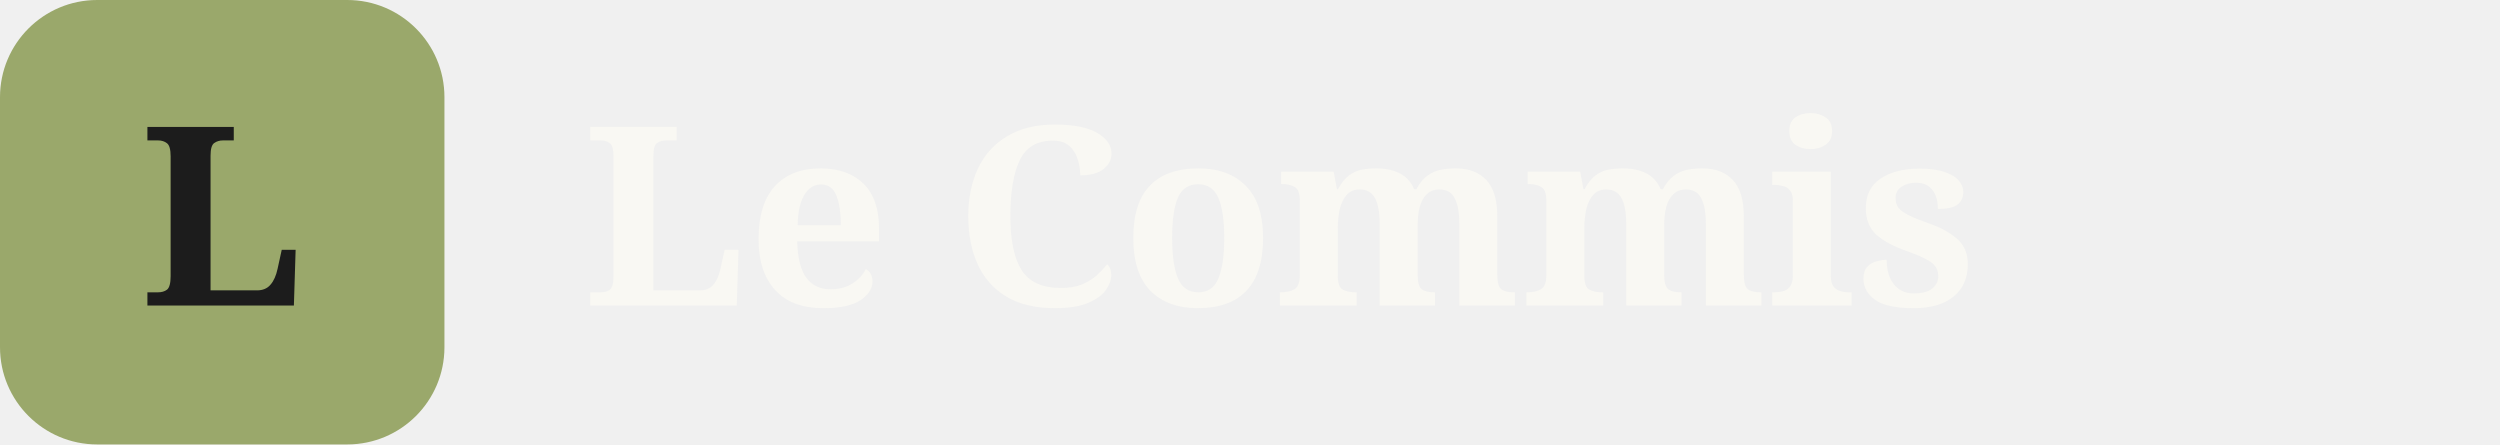
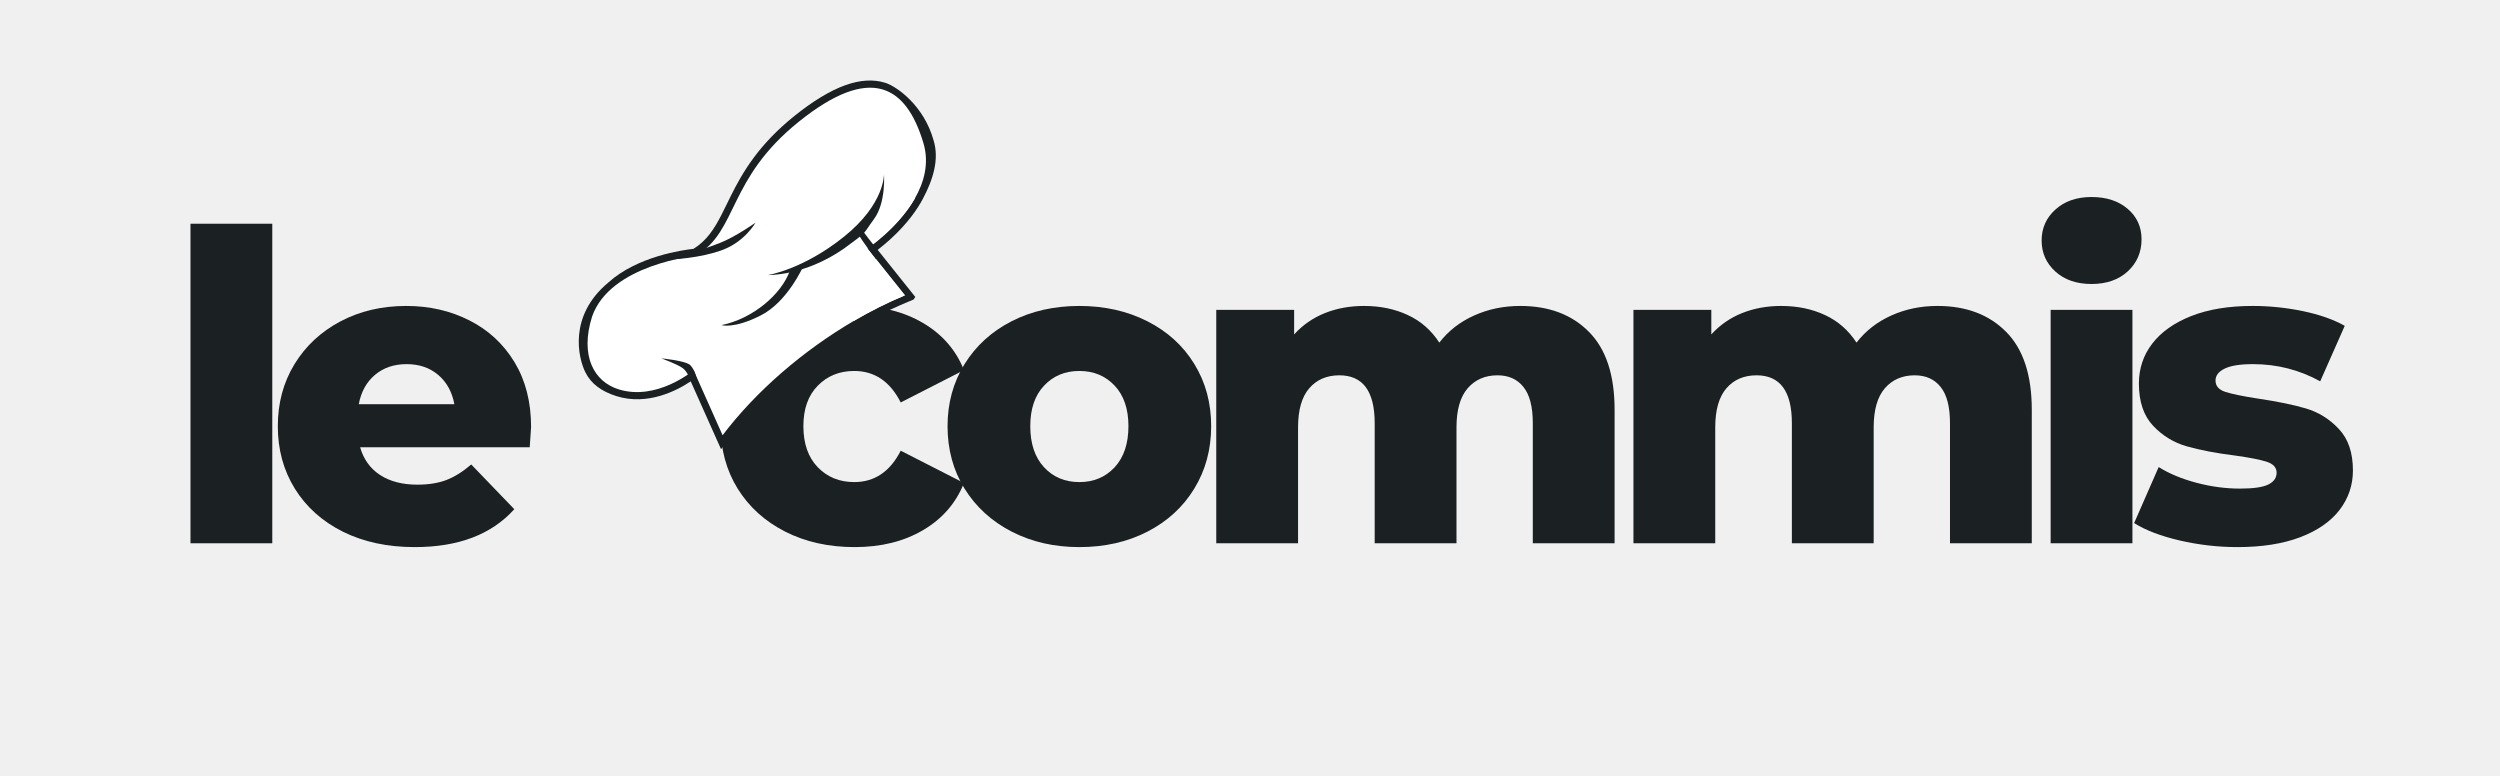
- <svg xmlns="http://www.w3.org/2000/svg" viewBox="0 0 180 32" width="180" height="32">
-   <rect x="0" y="0" width="32" height="32" rx="7" fill="#9aa86b" />
-   <text x="16" y="22" font-family="Georgia, serif" font-size="18" font-weight="700" fill="#1c1c1c" text-anchor="middle">L</text>
-   <text x="42" y="22" font-family="Georgia, serif" font-size="18" font-weight="600" fill="#f9f8f3">Le Commis</text>
+ <svg xmlns="http://www.w3.org/2000/svg" width="503" zoomAndPan="magnify" viewBox="0 0 377.25 117" height="156" preserveAspectRatio="xMidYMid meet" version="1.0">
+   <defs>
+     <g />
+     <clipPath id="e4e2e83929">
+       <path d="M 87 12 L 142 12 L 142 68 L 87 68 Z M 87 12 " clip-rule="nonzero" />
+     </clipPath>
+     <clipPath id="f3e4f35e25">
+       <path d="M 82.008 53.203 L 117.457 0.371 L 152.266 23.727 L 116.816 76.559 Z M 82.008 53.203 " clip-rule="nonzero" />
+     </clipPath>
+     <clipPath id="f77203782f">
+       <path d="M 82.008 53.203 L 117.457 0.371 L 152.266 23.727 L 116.816 76.559 Z M 82.008 53.203 " clip-rule="nonzero" />
+     </clipPath>
+     <clipPath id="bcc79dd96f">
+       <path d="M 88 13 L 140 13 L 140 66 L 88 66 Z M 88 13 " clip-rule="nonzero" />
+     </clipPath>
+     <clipPath id="cc1f070df6">
+       <path d="M 82.008 53.203 L 117.457 0.371 L 152.266 23.727 L 116.816 76.559 Z M 82.008 53.203 " clip-rule="nonzero" />
+     </clipPath>
+     <clipPath id="2dc81a9620">
+       <path d="M 82.008 53.203 L 117.457 0.371 L 152.266 23.727 L 116.816 76.559 Z M 82.008 53.203 " clip-rule="nonzero" />
+     </clipPath>
+     <clipPath id="45a652d9ae">
+       <path d="M 93 53 L 104 53 L 104 58 L 93 58 Z M 93 53 " clip-rule="nonzero" />
+     </clipPath>
+     <clipPath id="d3766dd106">
+       <path d="M 82.008 53.203 L 117.457 0.371 L 152.266 23.727 L 116.816 76.559 Z M 82.008 53.203 " clip-rule="nonzero" />
+     </clipPath>
+     <clipPath id="abc76eb695">
+       <path d="M 82.008 53.203 L 117.457 0.371 L 152.266 23.727 L 116.816 76.559 Z M 82.008 53.203 " clip-rule="nonzero" />
+     </clipPath>
+     <clipPath id="f0fa8091b1">
+       <path d="M 108 25 L 119 25 L 119 37 L 108 37 Z M 108 25 " clip-rule="nonzero" />
+     </clipPath>
+     <clipPath id="f2c9bc4e9c">
+       <path d="M 82.008 53.203 L 117.457 0.371 L 152.266 23.727 L 116.816 76.559 Z M 82.008 53.203 " clip-rule="nonzero" />
+     </clipPath>
+     <clipPath id="b575f04dc2">
+       <path d="M 82.008 53.203 L 117.457 0.371 L 152.266 23.727 L 116.816 76.559 Z M 82.008 53.203 " clip-rule="nonzero" />
+     </clipPath>
+     <clipPath id="efe0673916">
+       <path d="M 109 22 L 139 22 L 139 49 L 109 49 Z M 109 22 " clip-rule="nonzero" />
+     </clipPath>
+     <clipPath id="a3c5046a35">
+       <path d="M 82.008 53.203 L 117.457 0.371 L 152.266 23.727 L 116.816 76.559 Z M 82.008 53.203 " clip-rule="nonzero" />
+     </clipPath>
+     <clipPath id="626d98cfe9">
+       <path d="M 82.008 53.203 L 117.457 0.371 L 152.266 23.727 L 116.816 76.559 Z M 82.008 53.203 " clip-rule="nonzero" />
+     </clipPath>
+     <clipPath id="558eb210ef">
+       <path d="M 101 33 L 115 33 L 115 40 L 101 40 Z M 101 33 " clip-rule="nonzero" />
+     </clipPath>
+     <clipPath id="fb6a69d892">
+       <path d="M 82.008 53.203 L 117.457 0.371 L 152.266 23.727 L 116.816 76.559 Z M 82.008 53.203 " clip-rule="nonzero" />
+     </clipPath>
+     <clipPath id="286cfb8567">
+       <path d="M 82.008 53.203 L 117.457 0.371 L 152.266 23.727 L 116.816 76.559 Z M 82.008 53.203 " clip-rule="nonzero" />
+     </clipPath>
+     <clipPath id="6600a95470">
+       <path d="M 129 34 L 133 34 L 133 40 L 129 40 Z M 129 34 " clip-rule="nonzero" />
+     </clipPath>
+     <clipPath id="5002ab9209">
+       <path d="M 82.008 53.203 L 117.457 0.371 L 152.266 23.727 L 116.816 76.559 Z M 82.008 53.203 " clip-rule="nonzero" />
+     </clipPath>
+     <clipPath id="710de5d38c">
+       <path d="M 82.008 53.203 L 117.457 0.371 L 152.266 23.727 L 116.816 76.559 Z M 82.008 53.203 " clip-rule="nonzero" />
+     </clipPath>
+     <clipPath id="82bf6de3f9">
+       <path d="M 115 26 L 134 26 L 134 42 L 115 42 Z M 115 26 " clip-rule="nonzero" />
+     </clipPath>
+     <clipPath id="7a8a73792e">
+       <path d="M 82.008 53.203 L 117.457 0.371 L 152.266 23.727 L 116.816 76.559 Z M 82.008 53.203 " clip-rule="nonzero" />
+     </clipPath>
+     <clipPath id="43a606a320">
+       <path d="M 82.008 53.203 L 117.457 0.371 L 152.266 23.727 L 116.816 76.559 Z M 82.008 53.203 " clip-rule="nonzero" />
+     </clipPath>
+     <clipPath id="a7a4b0d46b">
+       <path d="M 108 40 L 122 40 L 122 50 L 108 50 Z M 108 40 " clip-rule="nonzero" />
+     </clipPath>
+     <clipPath id="1e2d9bff1b">
+       <path d="M 82.008 53.203 L 117.457 0.371 L 152.266 23.727 L 116.816 76.559 Z M 82.008 53.203 " clip-rule="nonzero" />
+     </clipPath>
+     <clipPath id="99c4361bac">
+       <path d="M 82.008 53.203 L 117.457 0.371 L 152.266 23.727 L 116.816 76.559 Z M 82.008 53.203 " clip-rule="nonzero" />
+     </clipPath>
+     <clipPath id="32cfcd684b">
+       <path d="M 99 54 L 106 54 L 106 58 L 99 58 Z M 99 54 " clip-rule="nonzero" />
+     </clipPath>
+     <clipPath id="5f75d3299a">
+       <path d="M 82.008 53.203 L 117.457 0.371 L 152.266 23.727 L 116.816 76.559 Z M 82.008 53.203 " clip-rule="nonzero" />
+     </clipPath>
+     <clipPath id="9fdb087284">
+       <path d="M 82.008 53.203 L 117.457 0.371 L 152.266 23.727 L 116.816 76.559 Z M 82.008 53.203 " clip-rule="nonzero" />
+     </clipPath>
+   </defs>
+   <g fill="#1b2123" fill-opacity="1">
+     <g transform="translate(106.9971, 81.9794)">
+       <g>
+         <path d="M 21.969 0.578 C 18.062 0.578 14.57 -0.195 11.5 -1.75 C 8.426 -3.312 6.031 -5.477 4.312 -8.25 C 2.602 -11.02 1.75 -14.16 1.75 -17.672 C 1.75 -21.18 2.602 -24.312 4.312 -27.062 C 6.031 -29.812 8.426 -31.957 11.5 -33.5 C 14.57 -35.039 18.062 -35.812 21.969 -35.812 C 25.945 -35.812 29.391 -34.953 32.297 -33.234 C 35.203 -31.523 37.258 -29.156 38.469 -26.125 L 28.922 -21.25 C 27.316 -24.414 24.977 -26 21.906 -26 C 19.688 -26 17.852 -25.258 16.406 -23.781 C 14.957 -22.312 14.234 -20.273 14.234 -17.672 C 14.234 -15.035 14.957 -12.969 16.406 -11.469 C 17.852 -9.977 19.688 -9.234 21.906 -9.234 C 24.977 -9.234 27.316 -10.812 28.922 -13.969 L 38.469 -9.094 C 37.258 -6.062 35.203 -3.691 32.297 -1.984 C 29.391 -0.273 25.945 0.578 21.969 0.578 Z M 21.969 0.578 " />
+       </g>
+     </g>
+   </g>
+   <g fill="#1b2123" fill-opacity="1">
+     <g transform="translate(141.2346, 81.9794)">
+       <g>
+         <path d="M 21.641 0.578 C 17.867 0.578 14.469 -0.195 11.438 -1.75 C 8.406 -3.312 6.031 -5.477 4.312 -8.25 C 2.602 -11.02 1.75 -14.16 1.75 -17.672 C 1.75 -21.141 2.602 -24.258 4.312 -27.031 C 6.031 -29.801 8.395 -31.957 11.406 -33.5 C 14.414 -35.039 17.828 -35.812 21.641 -35.812 C 25.453 -35.812 28.875 -35.039 31.906 -33.5 C 34.938 -31.957 37.297 -29.812 38.984 -27.062 C 40.68 -24.312 41.531 -21.18 41.531 -17.672 C 41.531 -14.16 40.68 -11.02 38.984 -8.25 C 37.297 -5.477 34.938 -3.312 31.906 -1.75 C 28.875 -0.195 25.453 0.578 21.641 0.578 Z M 21.641 -9.234 C 23.805 -9.234 25.582 -9.977 26.969 -11.469 C 28.352 -12.969 29.047 -15.035 29.047 -17.672 C 29.047 -20.273 28.352 -22.312 26.969 -23.781 C 25.582 -25.258 23.805 -26 21.641 -26 C 19.473 -26 17.695 -25.258 16.312 -23.781 C 14.926 -22.312 14.234 -20.273 14.234 -17.672 C 14.234 -15.035 14.926 -12.969 16.312 -11.469 C 17.695 -9.977 19.473 -9.234 21.641 -9.234 Z M 21.641 -9.234 " />
+       </g>
+     </g>
+   </g>
+   <g fill="#1b2123" fill-opacity="1">
+     <g transform="translate(179.565, 81.9794)">
+       <g>
+         <path d="M 49.844 -35.812 C 54.176 -35.812 57.629 -34.508 60.203 -31.906 C 62.785 -29.312 64.078 -25.391 64.078 -20.141 L 64.078 0 L 51.734 0 L 51.734 -18.125 C 51.734 -20.594 51.266 -22.41 50.328 -23.578 C 49.398 -24.754 48.094 -25.344 46.406 -25.344 C 44.539 -25.344 43.039 -24.691 41.906 -23.391 C 40.781 -22.086 40.219 -20.117 40.219 -17.484 L 40.219 0 L 27.875 0 L 27.875 -18.125 C 27.875 -22.938 26.098 -25.344 22.547 -25.344 C 20.641 -25.344 19.125 -24.691 18 -23.391 C 16.875 -22.086 16.312 -20.117 16.312 -17.484 L 16.312 0 L 3.969 0 L 3.969 -35.219 L 15.719 -35.219 L 15.719 -31.516 C 17.02 -32.941 18.566 -34.016 20.359 -34.734 C 22.16 -35.453 24.125 -35.812 26.25 -35.812 C 28.719 -35.812 30.926 -35.352 32.875 -34.438 C 34.832 -33.531 36.414 -32.145 37.625 -30.281 C 39.008 -32.062 40.766 -33.426 42.891 -34.375 C 45.016 -35.332 47.332 -35.812 49.844 -35.812 Z M 49.844 -35.812 " />
+       </g>
+     </g>
+   </g>
+   <g fill="#1b2123" fill-opacity="1">
+     <g transform="translate(242.5185, 81.9794)">
+       <g>
+         <path d="M 49.844 -35.812 C 54.176 -35.812 57.629 -34.508 60.203 -31.906 C 62.785 -29.312 64.078 -25.391 64.078 -20.141 L 64.078 0 L 51.734 0 L 51.734 -18.125 C 51.734 -20.594 51.266 -22.41 50.328 -23.578 C 49.398 -24.754 48.094 -25.344 46.406 -25.344 C 44.539 -25.344 43.039 -24.691 41.906 -23.391 C 40.781 -22.086 40.219 -20.117 40.219 -17.484 L 40.219 0 L 27.875 0 L 27.875 -18.125 C 27.875 -22.938 26.098 -25.344 22.547 -25.344 C 20.641 -25.344 19.125 -24.691 18 -23.391 C 16.875 -22.086 16.312 -20.117 16.312 -17.484 L 16.312 0 L 3.969 0 L 3.969 -35.219 L 15.719 -35.219 L 15.719 -31.516 C 17.02 -32.941 18.566 -34.016 20.359 -34.734 C 22.16 -35.453 24.125 -35.812 26.25 -35.812 C 28.719 -35.812 30.926 -35.352 32.875 -34.438 C 34.832 -33.531 36.414 -32.145 37.625 -30.281 C 39.008 -32.062 40.766 -33.426 42.891 -34.375 C 45.016 -35.332 47.332 -35.812 49.844 -35.812 Z M 49.844 -35.812 " />
+       </g>
+     </g>
+   </g>
+   <g fill="#1b2123" fill-opacity="1">
+     <g transform="translate(305.472, 81.9794)">
+       <g>
+         <path d="M 3.969 -35.219 L 16.312 -35.219 L 16.312 0 L 3.969 0 Z M 10.141 -39.125 C 7.891 -39.125 6.07 -39.75 4.688 -41 C 3.301 -42.258 2.609 -43.82 2.609 -45.688 C 2.609 -47.551 3.301 -49.109 4.688 -50.359 C 6.07 -51.617 7.891 -52.25 10.141 -52.25 C 12.398 -52.25 14.223 -51.648 15.609 -50.453 C 16.992 -49.266 17.688 -47.738 17.688 -45.875 C 17.688 -43.926 16.992 -42.312 15.609 -41.031 C 14.223 -39.758 12.398 -39.125 10.141 -39.125 Z M 10.141 -39.125 " />
+       </g>
+     </g>
+   </g>
+   <g fill="#1b2123" fill-opacity="1">
+     <g transform="translate(320.8686, 81.9794)">
+       <g>
+         <path d="M 16.766 0.578 C 13.816 0.578 10.91 0.242 8.047 -0.422 C 5.191 -1.086 2.898 -1.961 1.172 -3.047 L 4.875 -11.5 C 6.477 -10.5 8.383 -9.707 10.594 -9.125 C 12.801 -8.539 14.988 -8.25 17.156 -8.25 C 19.145 -8.25 20.562 -8.453 21.406 -8.859 C 22.25 -9.273 22.672 -9.875 22.672 -10.656 C 22.672 -11.438 22.16 -11.988 21.141 -12.312 C 20.129 -12.633 18.52 -12.945 16.312 -13.25 C 13.5 -13.602 11.102 -14.062 9.125 -14.625 C 7.156 -15.188 5.457 -16.223 4.031 -17.734 C 2.602 -19.254 1.891 -21.379 1.891 -24.109 C 1.891 -26.359 2.555 -28.359 3.891 -30.109 C 5.234 -31.867 7.191 -33.258 9.766 -34.281 C 12.348 -35.301 15.441 -35.812 19.047 -35.812 C 21.598 -35.812 24.129 -35.551 26.641 -35.031 C 29.148 -34.508 31.254 -33.77 32.953 -32.812 L 29.25 -24.438 C 26.125 -26.164 22.742 -27.031 19.109 -27.031 C 17.16 -27.031 15.727 -26.801 14.812 -26.344 C 13.906 -25.895 13.453 -25.301 13.453 -24.562 C 13.453 -23.738 13.945 -23.164 14.938 -22.844 C 15.938 -22.52 17.586 -22.18 19.891 -21.828 C 22.785 -21.398 25.188 -20.906 27.094 -20.344 C 29 -19.781 30.656 -18.75 32.062 -17.25 C 33.477 -15.758 34.188 -13.672 34.188 -10.984 C 34.188 -8.773 33.516 -6.789 32.172 -5.031 C 30.828 -3.281 28.844 -1.906 26.219 -0.906 C 23.602 0.082 20.453 0.578 16.766 0.578 Z M 16.766 0.578 " />
+       </g>
+     </g>
+   </g>
+   <g clip-path="url(#e4e2e83929)">
+     <g clip-path="url(#f3e4f35e25)">
+       <g clip-path="url(#f77203782f)">
+         <path fill="#1b2123" d="M 136.977 45.566 C 130.254 48.348 123.344 52.793 117.516 58.09 C 114.617 60.723 112.055 63.5 109.902 66.336 L 108.805 67.785 L 104.23 57.543 C 102.207 58.902 97.762 61.262 93.023 59.777 C 90.727 59.055 89.199 57.895 88.352 56.219 C 87.238 54.027 85.746 47.672 91.781 42.645 C 96.195 38.637 103.188 37.707 104.641 37.551 C 105.117 37.254 105.551 36.93 105.957 36.559 C 107.586 35.078 108.559 33.082 109.688 30.773 C 111.293 27.48 113.297 23.379 118.047 19.059 C 118.633 18.527 119.254 17.996 119.898 17.48 C 125.52 12.977 130.012 11.352 133.633 12.508 C 135.238 13.023 139.402 15.852 140.887 21.207 C 141.742 24.043 140.836 27.051 139.223 30.07 C 138.465 31.492 136.996 33.699 134.328 36.125 C 133.594 36.789 132.938 37.32 132.441 37.703 L 138.289 45.023 Z M 136.977 45.566 " fill-opacity="1" fill-rule="nonzero" />
+       </g>
+     </g>
+   </g>
+   <g clip-path="url(#bcc79dd96f)">
+     <g clip-path="url(#cc1f070df6)">
+       <g clip-path="url(#2dc81a9620)">
+         <path fill="#ffffff" d="M 139.332 21.551 C 140.262 24.629 139.441 27.547 138.004 30.023 C 135.434 34.465 130.891 37.484 130.891 37.484 L 136.551 44.566 C 133.953 45.645 131.328 46.957 128.754 48.473 C 121.238 52.887 114.113 58.984 109.039 65.676 L 104.664 55.871 C 104.664 55.871 99.152 60.57 93.336 58.746 C 89.641 57.586 87.477 53.711 89.348 47.762 C 92.105 39.871 105.004 38.605 105.004 38.605 C 111.43 34.797 109.715 27.039 120.582 18.332 C 131.406 9.652 136.746 12.945 139.332 21.551 Z M 139.332 21.551 " fill-opacity="1" fill-rule="nonzero" />
+       </g>
+     </g>
+   </g>
+   <g clip-path="url(#45a652d9ae)">
+     <g clip-path="url(#d3766dd106)">
+       <g clip-path="url(#abc76eb695)">
+         <path fill="#ffffff" d="M 103.996 56.047 C 103.996 56.047 99.602 58.242 97.004 57.973 C 94.348 57.695 93.305 56.484 93.816 56.438 C 94.332 56.395 96.855 57.191 98 56.012 C 99.148 54.828 96.184 54.008 97.59 53.574 C 98.996 53.141 101.027 53.543 102.316 54.199 C 103.605 54.855 103.996 56.047 103.996 56.047 Z M 103.996 56.047 " fill-opacity="1" fill-rule="nonzero" />
+       </g>
+     </g>
+   </g>
+   <g clip-path="url(#f0fa8091b1)">
+     <g clip-path="url(#f2c9bc4e9c)">
+       <g clip-path="url(#b575f04dc2)">
+         <path fill="#ffffff" d="M 108.664 36.645 C 108.664 36.645 111.492 34.688 113.406 30.891 C 115.32 27.09 117.098 24.742 117.902 25.625 C 118.711 26.512 118.77 28.812 115.797 32.246 C 112.828 35.68 108.664 36.645 108.664 36.645 Z M 108.664 36.645 " fill-opacity="1" fill-rule="nonzero" />
+       </g>
+     </g>
+   </g>
+   <g clip-path="url(#efe0673916)">
+     <g clip-path="url(#a3c5046a35)">
+       <g clip-path="url(#626d98cfe9)">
+         <path fill="#ffffff" d="M 138.562 26.227 C 138.551 26.309 138.25 28.562 138.004 30.027 C 135.434 34.465 130.891 37.484 130.891 37.484 L 136.551 44.566 C 133.953 45.645 131.328 46.957 128.754 48.473 C 129.172 47.613 129.281 46.523 128.66 45.191 C 126.82 41.246 124.836 39.488 124.836 39.488 C 124.836 39.488 122.559 44.723 119.383 46.816 C 116.23 48.895 109.344 48.125 109.234 48.113 C 109.297 48.082 112.516 46.32 114.008 44.77 C 115.512 43.203 115.512 43.203 115.512 43.203 C 113.047 42.25 110.77 41.281 112.145 39.926 C 112.145 39.926 119.934 40.973 126.121 33.168 C 132.312 25.363 130.082 22.047 133.039 22.723 C 136 23.402 134.363 30.633 136.051 29.691 C 137.707 28.77 138.535 26.312 138.562 26.227 Z M 138.562 26.227 " fill-opacity="1" fill-rule="nonzero" />
+       </g>
+     </g>
+   </g>
+   <g clip-path="url(#558eb210ef)">
+     <g clip-path="url(#fb6a69d892)">
+       <g clip-path="url(#286cfb8567)">
+         <path fill="#1b2123" d="M 101.312 39.148 C 101.312 39.148 105.645 38.988 109.039 37.711 C 112.434 36.434 114.012 33.594 114.012 33.594 C 114.012 33.594 111 35.73 108.664 36.648 C 106.328 37.562 105.801 37.641 105.801 37.641 Z M 101.312 39.148 " fill-opacity="1" fill-rule="nonzero" />
+       </g>
+     </g>
+   </g>
+   <g clip-path="url(#6600a95470)">
+     <g clip-path="url(#5002ab9209)">
+       <g clip-path="url(#710de5d38c)">
+         <path fill="#1b2123" d="M 129.117 34.418 C 129.203 35.117 130.883 37.43 132.211 39.125 L 132.438 37.703 C 131.441 36.516 130.617 35.441 129.938 34.465 Z M 129.117 34.418 " fill-opacity="1" fill-rule="nonzero" />
+       </g>
+     </g>
+   </g>
+   <g clip-path="url(#82bf6de3f9)">
+     <g clip-path="url(#7a8a73792e)">
+       <g clip-path="url(#43a606a320)">
+         <path fill="#1b2123" d="M 133.395 26.25 C 133.395 26.25 133.562 30.742 127.355 35.719 C 121.148 40.699 115.879 41.504 115.879 41.504 C 115.879 41.504 121.359 41.688 127.363 37.504 C 131.074 34.789 130.09 35.504 131.906 33.027 C 133.723 30.555 133.395 26.25 133.395 26.25 Z M 133.395 26.25 " fill-opacity="1" fill-rule="nonzero" />
+       </g>
+     </g>
+   </g>
+   <g clip-path="url(#a7a4b0d46b)">
+     <g clip-path="url(#1e2d9bff1b)">
+       <g clip-path="url(#99c4361bac)">
+         <path fill="#1b2123" d="M 119.195 40.836 C 117.922 44.438 113.562 48.113 108.871 49.059 C 108.871 49.059 110.719 49.672 114.805 47.594 C 118.895 45.52 121.242 40.109 121.242 40.109 Z M 119.195 40.836 " fill-opacity="1" fill-rule="nonzero" />
+       </g>
+     </g>
+   </g>
+   <g clip-path="url(#32cfcd684b)">
+     <g clip-path="url(#5f75d3299a)">
+       <g clip-path="url(#9fdb087284)">
+         <path fill="#1b2123" d="M 105.121 57.195 C 105.07 56.879 104.859 55.863 104.199 55.137 C 103.539 54.41 99.789 54.078 99.789 54.078 C 99.789 54.078 102.262 54.965 103.051 55.574 C 103.844 56.184 104.23 57.543 104.23 57.543 Z M 105.121 57.195 " fill-opacity="1" fill-rule="nonzero" />
+       </g>
+     </g>
+   </g>
+   <g fill="#1b2123" fill-opacity="1">
+     <g transform="translate(24.77503, 81.9794)">
+       <g>
+         <path d="M 3.969 -48.219 L 16.312 -48.219 L 16.312 0 L 3.969 0 Z M 3.969 -48.219 " />
+       </g>
+     </g>
+   </g>
+   <g fill="#1b2123" fill-opacity="1">
+     <g transform="translate(40.17163, 81.9794)">
+       <g>
+         <path d="M 39.969 -17.547 C 39.969 -17.461 39.898 -16.441 39.766 -14.484 L 14.172 -14.484 C 14.691 -12.672 15.695 -11.273 17.188 -10.297 C 18.688 -9.328 20.562 -8.844 22.812 -8.844 C 24.5 -8.844 25.957 -9.078 27.188 -9.547 C 28.426 -10.023 29.676 -10.805 30.938 -11.891 L 37.438 -5.141 C 34.008 -1.328 29.004 0.578 22.422 0.578 C 18.305 0.578 14.688 -0.195 11.562 -1.75 C 8.445 -3.312 6.031 -5.477 4.312 -8.25 C 2.602 -11.02 1.75 -14.16 1.75 -17.672 C 1.75 -21.141 2.582 -24.25 4.25 -27 C 5.926 -29.75 8.234 -31.906 11.172 -33.469 C 14.117 -35.031 17.438 -35.812 21.125 -35.812 C 24.633 -35.812 27.816 -35.082 30.672 -33.625 C 33.535 -32.176 35.801 -30.078 37.469 -27.328 C 39.133 -24.578 39.969 -21.316 39.969 -17.547 Z M 21.188 -27.031 C 19.281 -27.031 17.688 -26.488 16.406 -25.406 C 15.125 -24.32 14.312 -22.848 13.969 -20.984 L 28.391 -20.984 C 28.047 -22.848 27.234 -24.32 25.953 -25.406 C 24.68 -26.488 23.094 -27.031 21.188 -27.031 Z M 21.188 -27.031 " />
+       </g>
+     </g>
+   </g>
</svg>
